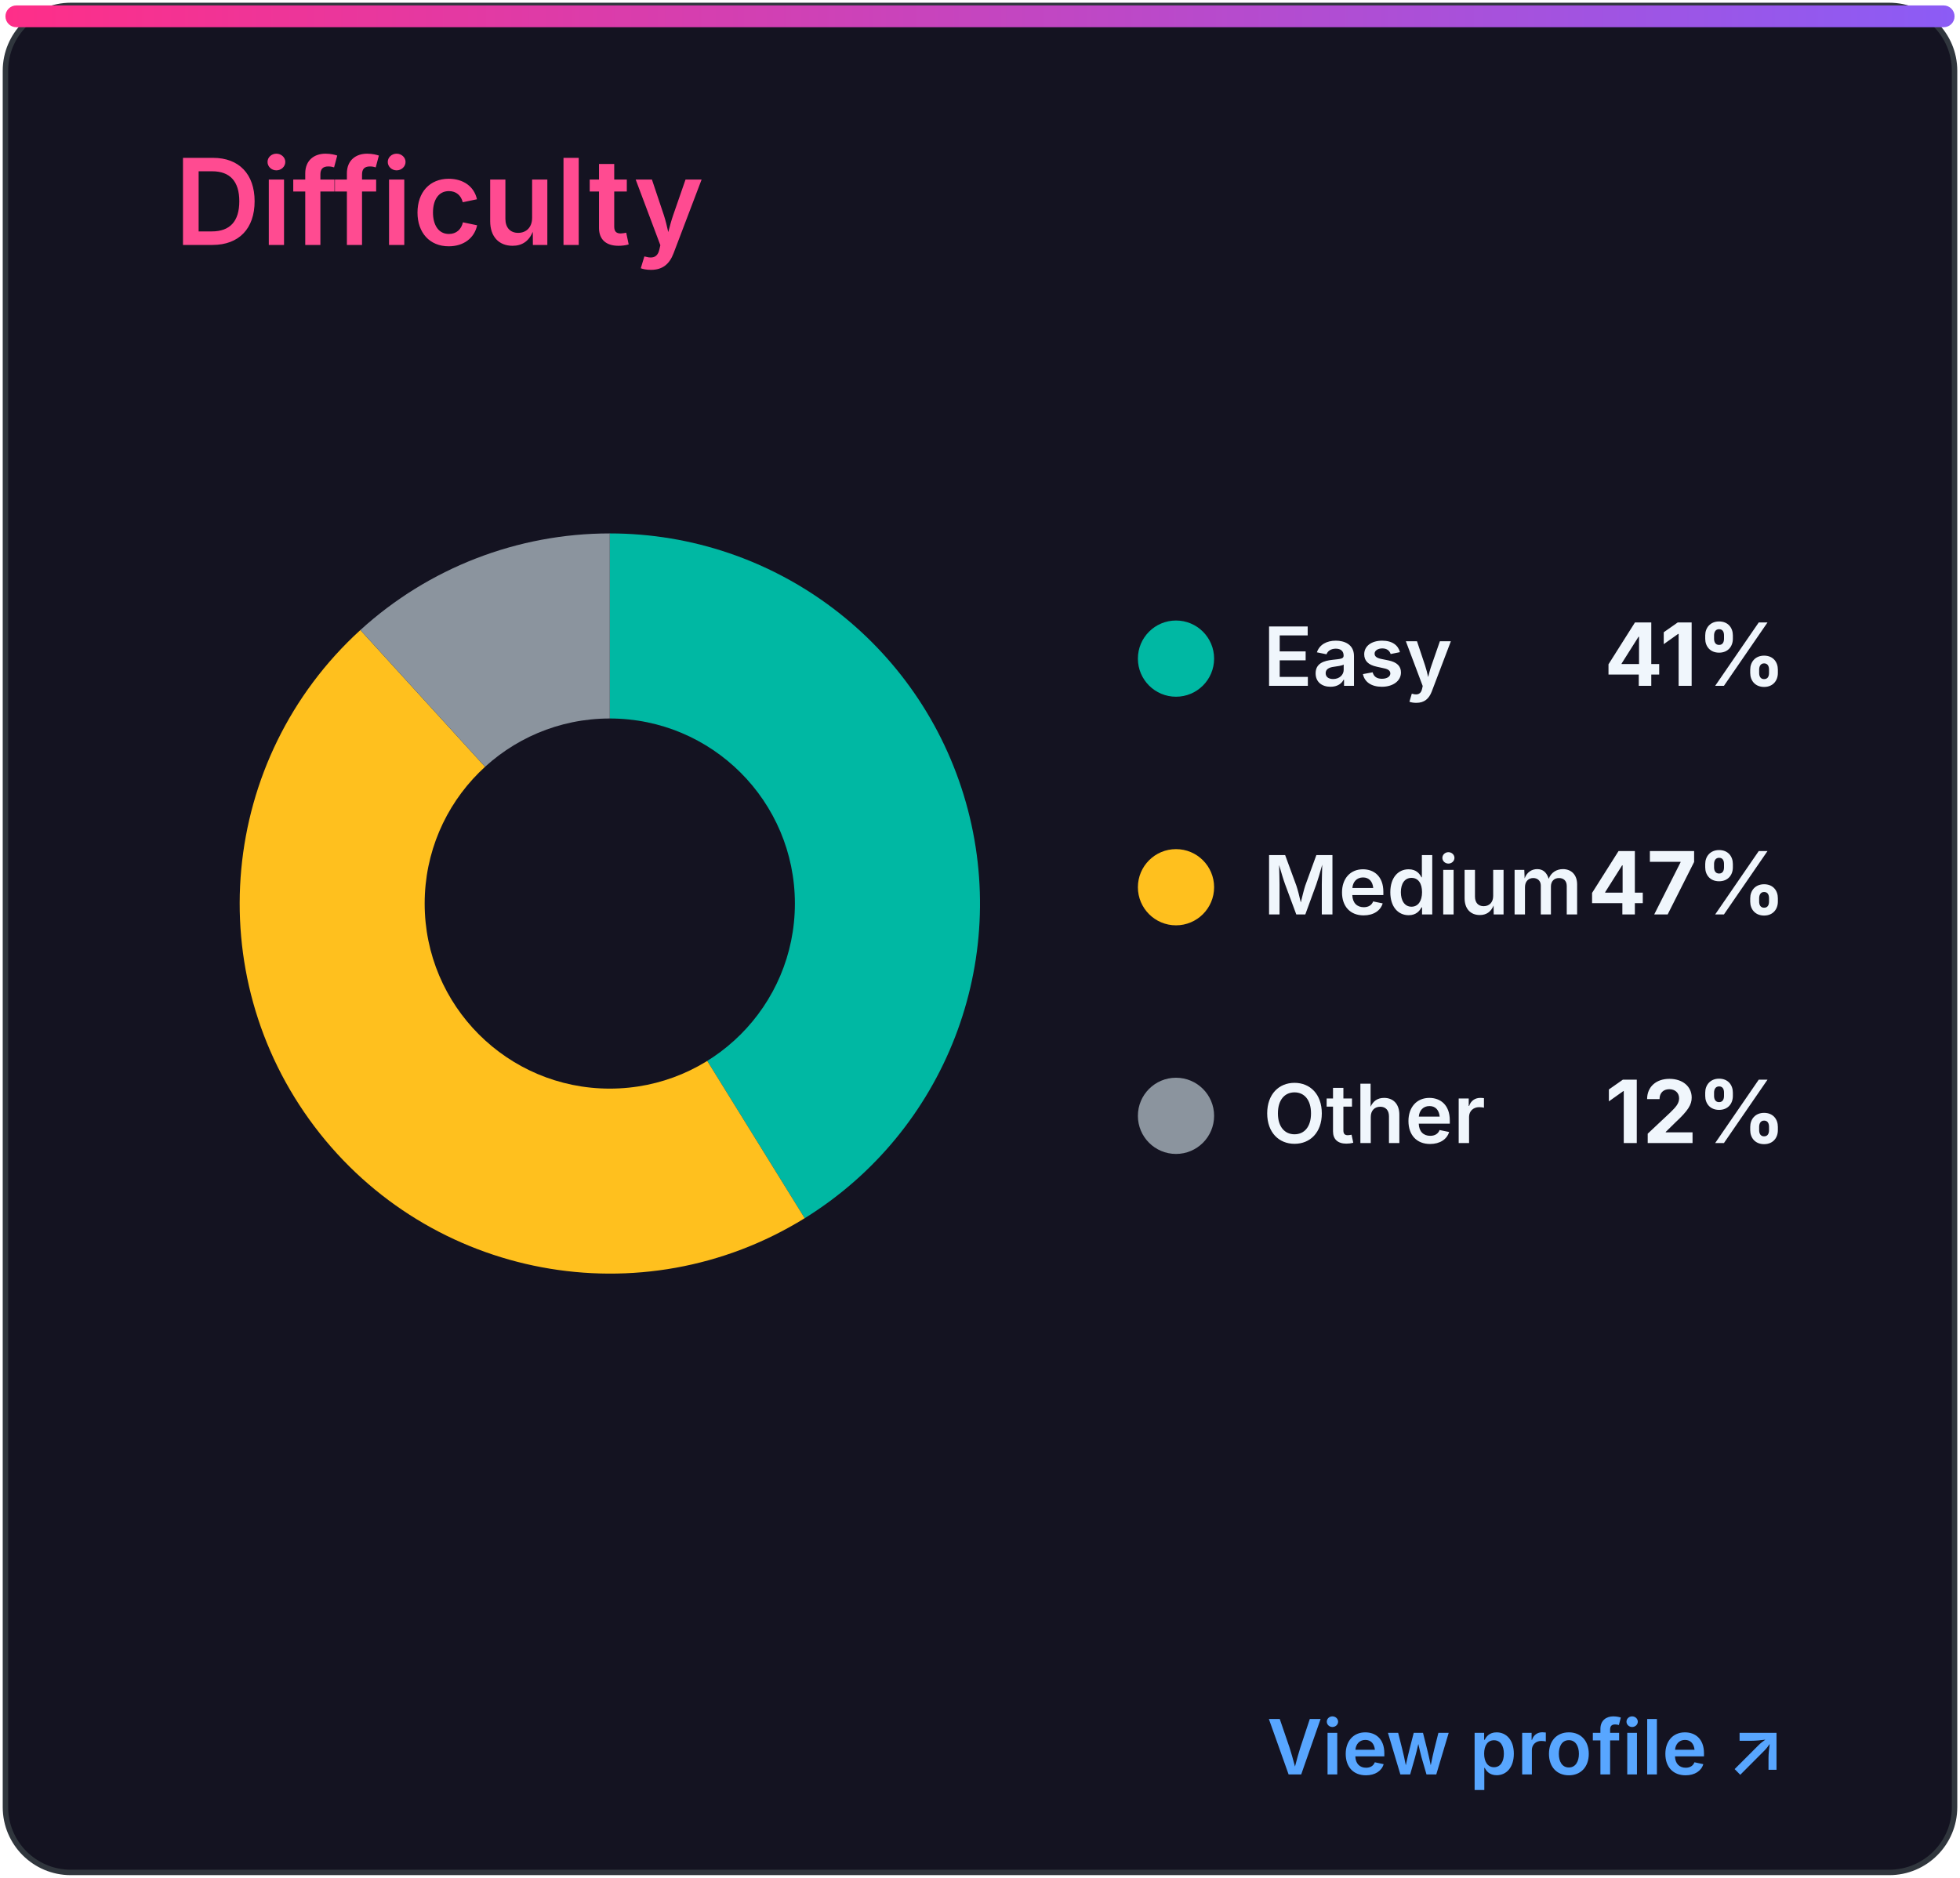
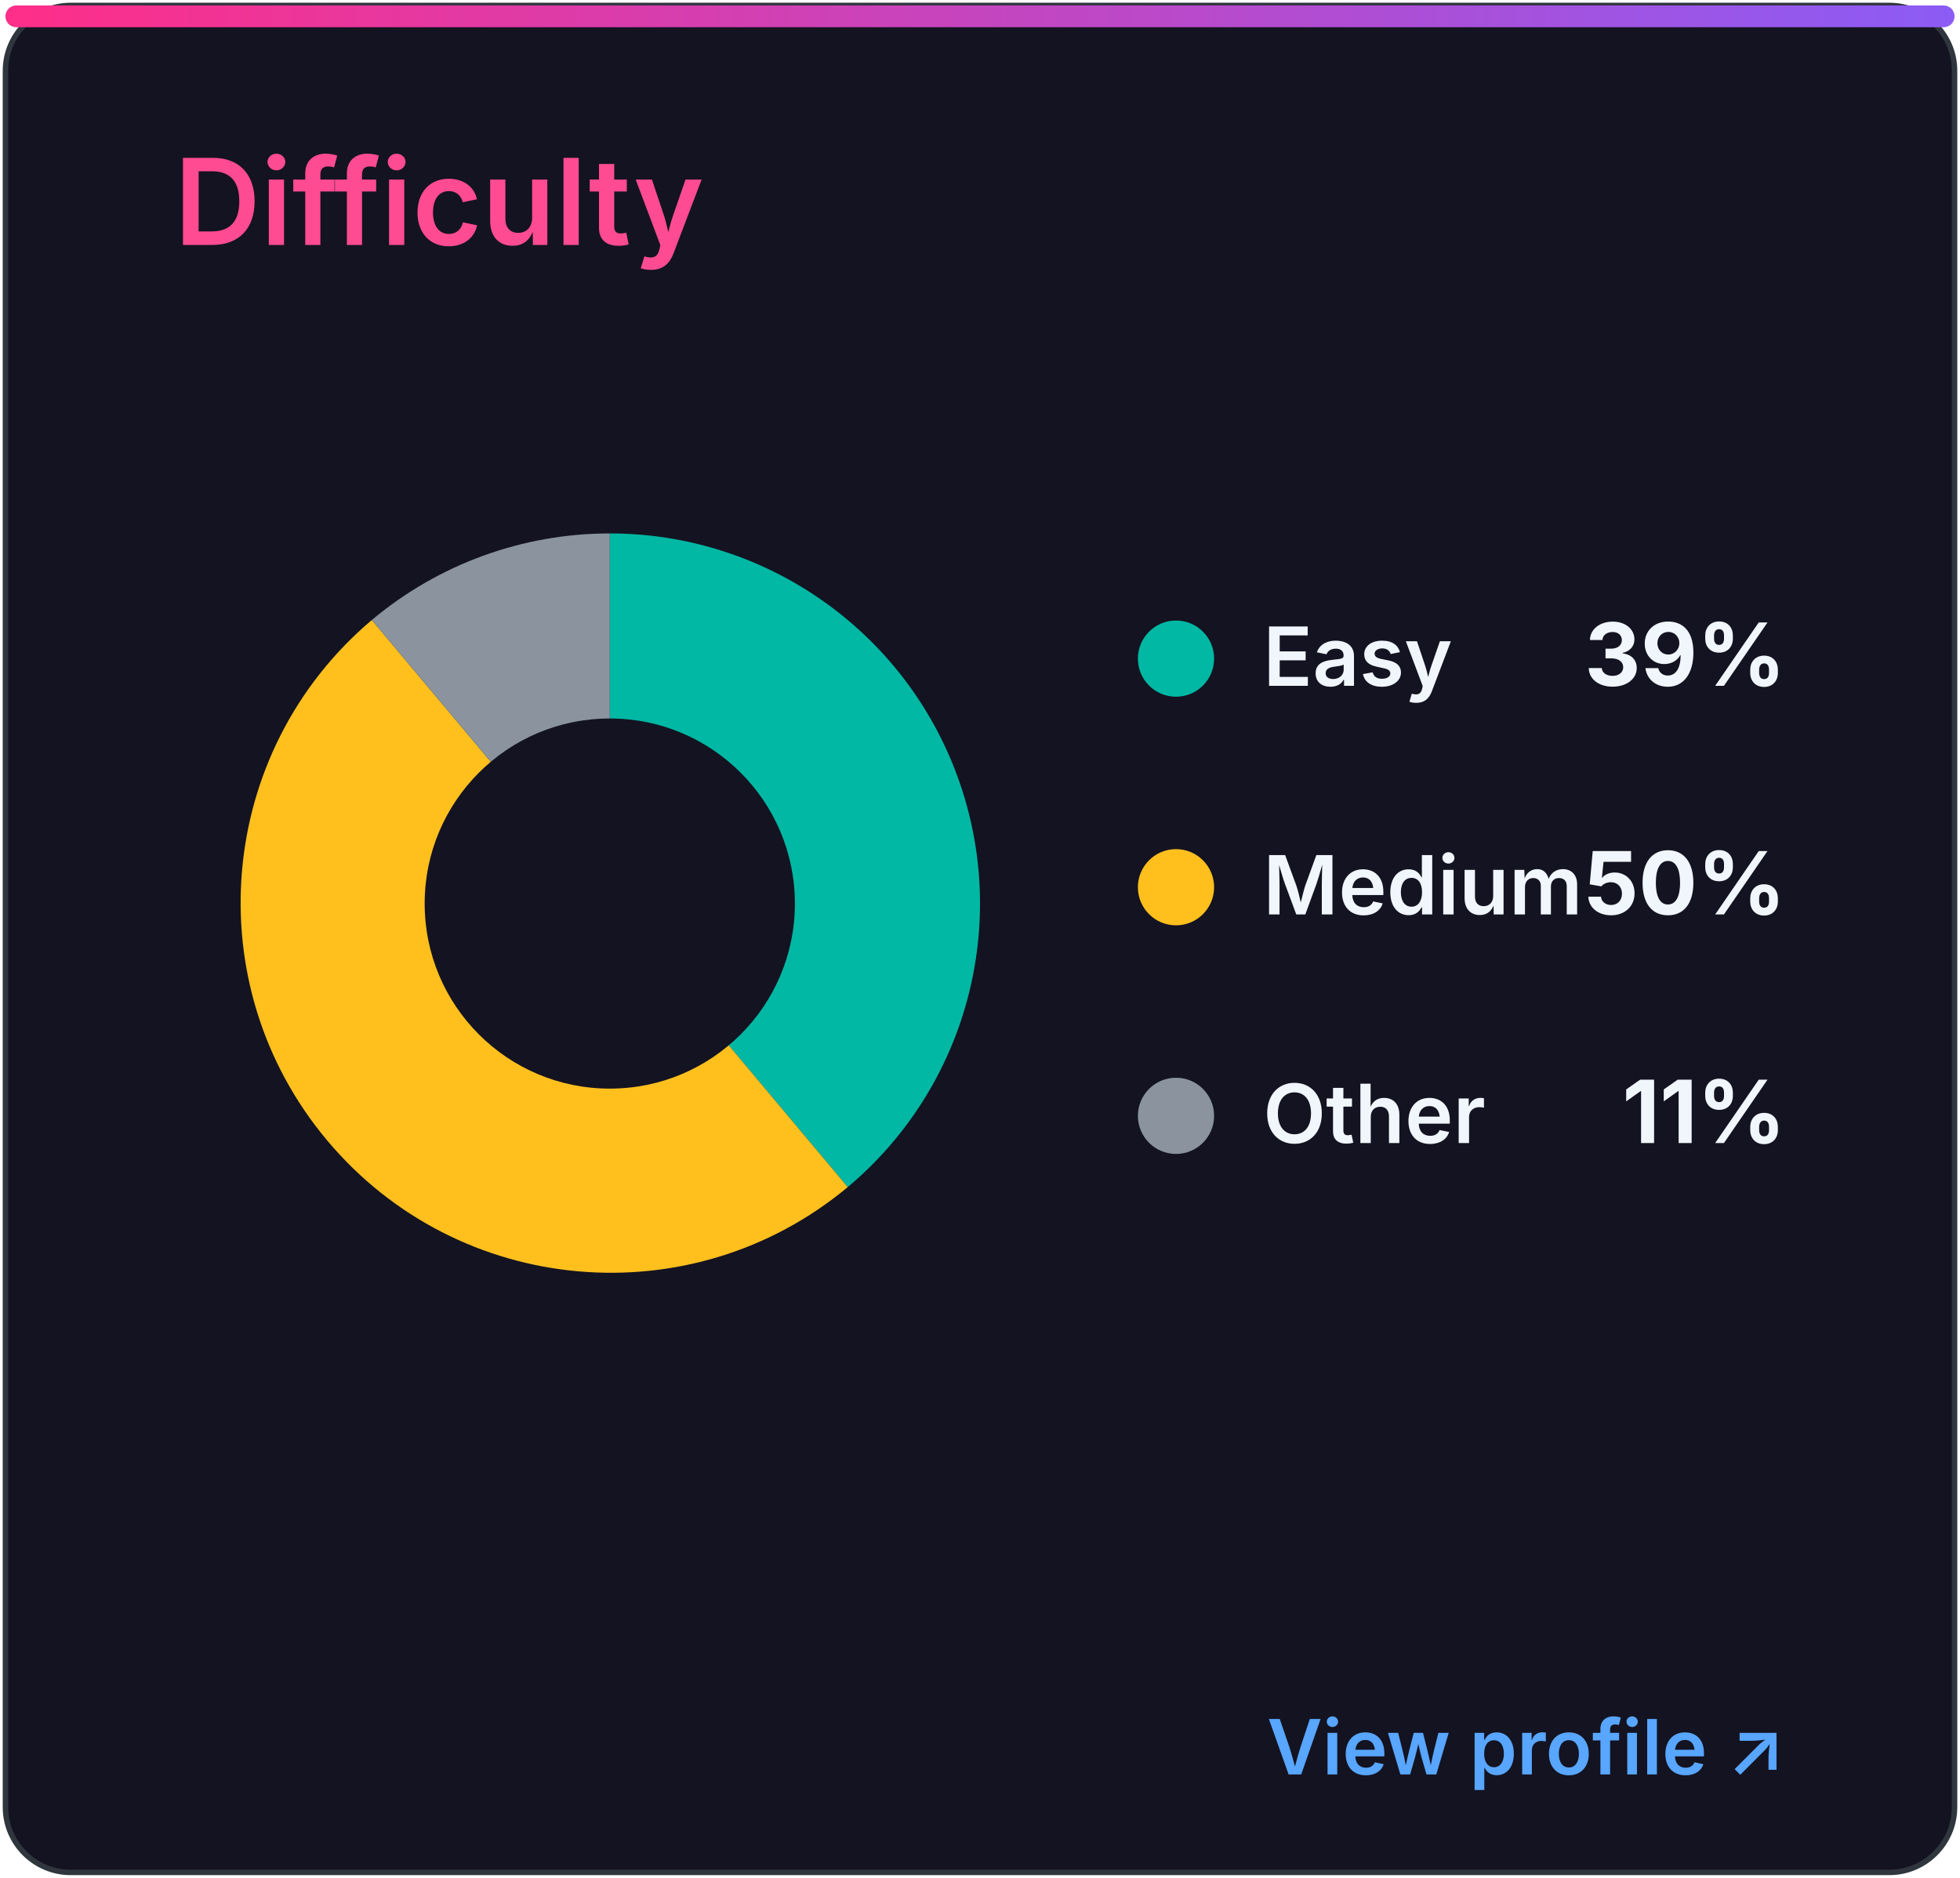
<svg xmlns="http://www.w3.org/2000/svg" width="360" height="345" viewBox="0 0 360 345" role="img" aria-labelledby="title desc">
  <defs>
    <linearGradient id="accent" x1="0" x2="1">
      <stop stop-color="#ff2e88" />
      <stop offset="1" stop-color="#8b5cf6" />
    </linearGradient>
    <clipPath id="bar">
      <rect x="32" y="82" width="296" height="8" rx="4" />
    </clipPath>
    <style>
.heading{font:600 22px -apple-system,BlinkMacSystemFont,'Segoe UI',sans-serif;fill:#ff4b91}
.eyebrow{font:600 10px -apple-system,BlinkMacSystemFont,'Segoe UI',sans-serif;letter-spacing:1.2px;fill:#8b949e}
.total{font:700 52px -apple-system,BlinkMacSystemFont,'Segoe UI',sans-serif;fill:#f0f6fc}
.metric{font:600 15px -apple-system,BlinkMacSystemFont,'Segoe UI',sans-serif;fill:#f0f6fc}
.count{font:700 16px -apple-system,BlinkMacSystemFont,'Segoe UI',sans-serif;fill:#f0f6fc}
.muted{font:500 13px -apple-system,BlinkMacSystemFont,'Segoe UI',sans-serif;fill:#8b949e}
.language{font:700 31px -apple-system,BlinkMacSystemFont,'Segoe UI',sans-serif;fill:#f0f6fc}
.link{font:600 14px -apple-system,BlinkMacSystemFont,'Segoe UI',sans-serif;fill:#58a6ff}
</style>
  </defs>
  <rect x="1" y="1" width="358" height="343" rx="12" fill="#141321" stroke="#30363d" />
  <rect x="1" y="1" width="358" height="4" rx="2" fill="url(#accent)" />
  <text x="32" y="45" class="heading">Difficulty</text>
-   <path d="M 112 166 L 112.00 98.00 A 68 68 0 0 1 147.80 223.81 Z" fill="#00b8a3" />
-   <path d="M 112 166 L 147.80 223.81 A 68 68 0 0 1 66.19 115.75 Z" fill="#ffc01e" />
-   <path d="M 112 166 L 66.19 115.75 A 68 68 0 0 1 112.00 98.00 Z" fill="#8b949e" />
+   <path d="M 112 166 L 112.00 98.00 A 68 68 0 0 1 155.71 218.09 Z" fill="#00b8a3" />
+   <path d="M 112 166 L 155.71 218.09 A 68 68 0 0 1 68.29 113.91 Z" fill="#ffc01e" />
+   <path d="M 112 166 L 68.29 113.91 A 68 68 0 0 1 112.00 98.00 Z" fill="#8b949e" />
  <circle cx="112" cy="166" r="34" fill="#141321" />
  <circle cx="216" cy="121" r="7" fill="#00b8a3" />
  <text x="232" y="126" class="metric">Easy</text>
-   <text x="328" y="126" class="count" text-anchor="end">41%</text>
+   <text x="328" y="126" class="count" text-anchor="end">39%</text>
  <circle cx="216" cy="163" r="7" fill="#ffc01e" />
  <text x="232" y="168" class="metric">Medium</text>
-   <text x="328" y="168" class="count" text-anchor="end">47%</text>
+   <text x="328" y="168" class="count" text-anchor="end">50%</text>
  <circle cx="216" cy="205" r="7" fill="#8b949e" />
  <text x="232" y="210" class="metric">Other</text>
-   <text x="328" y="210" class="count" text-anchor="end">12%</text>
+   <text x="328" y="210" class="count" text-anchor="end">11%</text>
  <text x="328" y="326" class="link" text-anchor="end">View profile ↗</text>
</svg>
